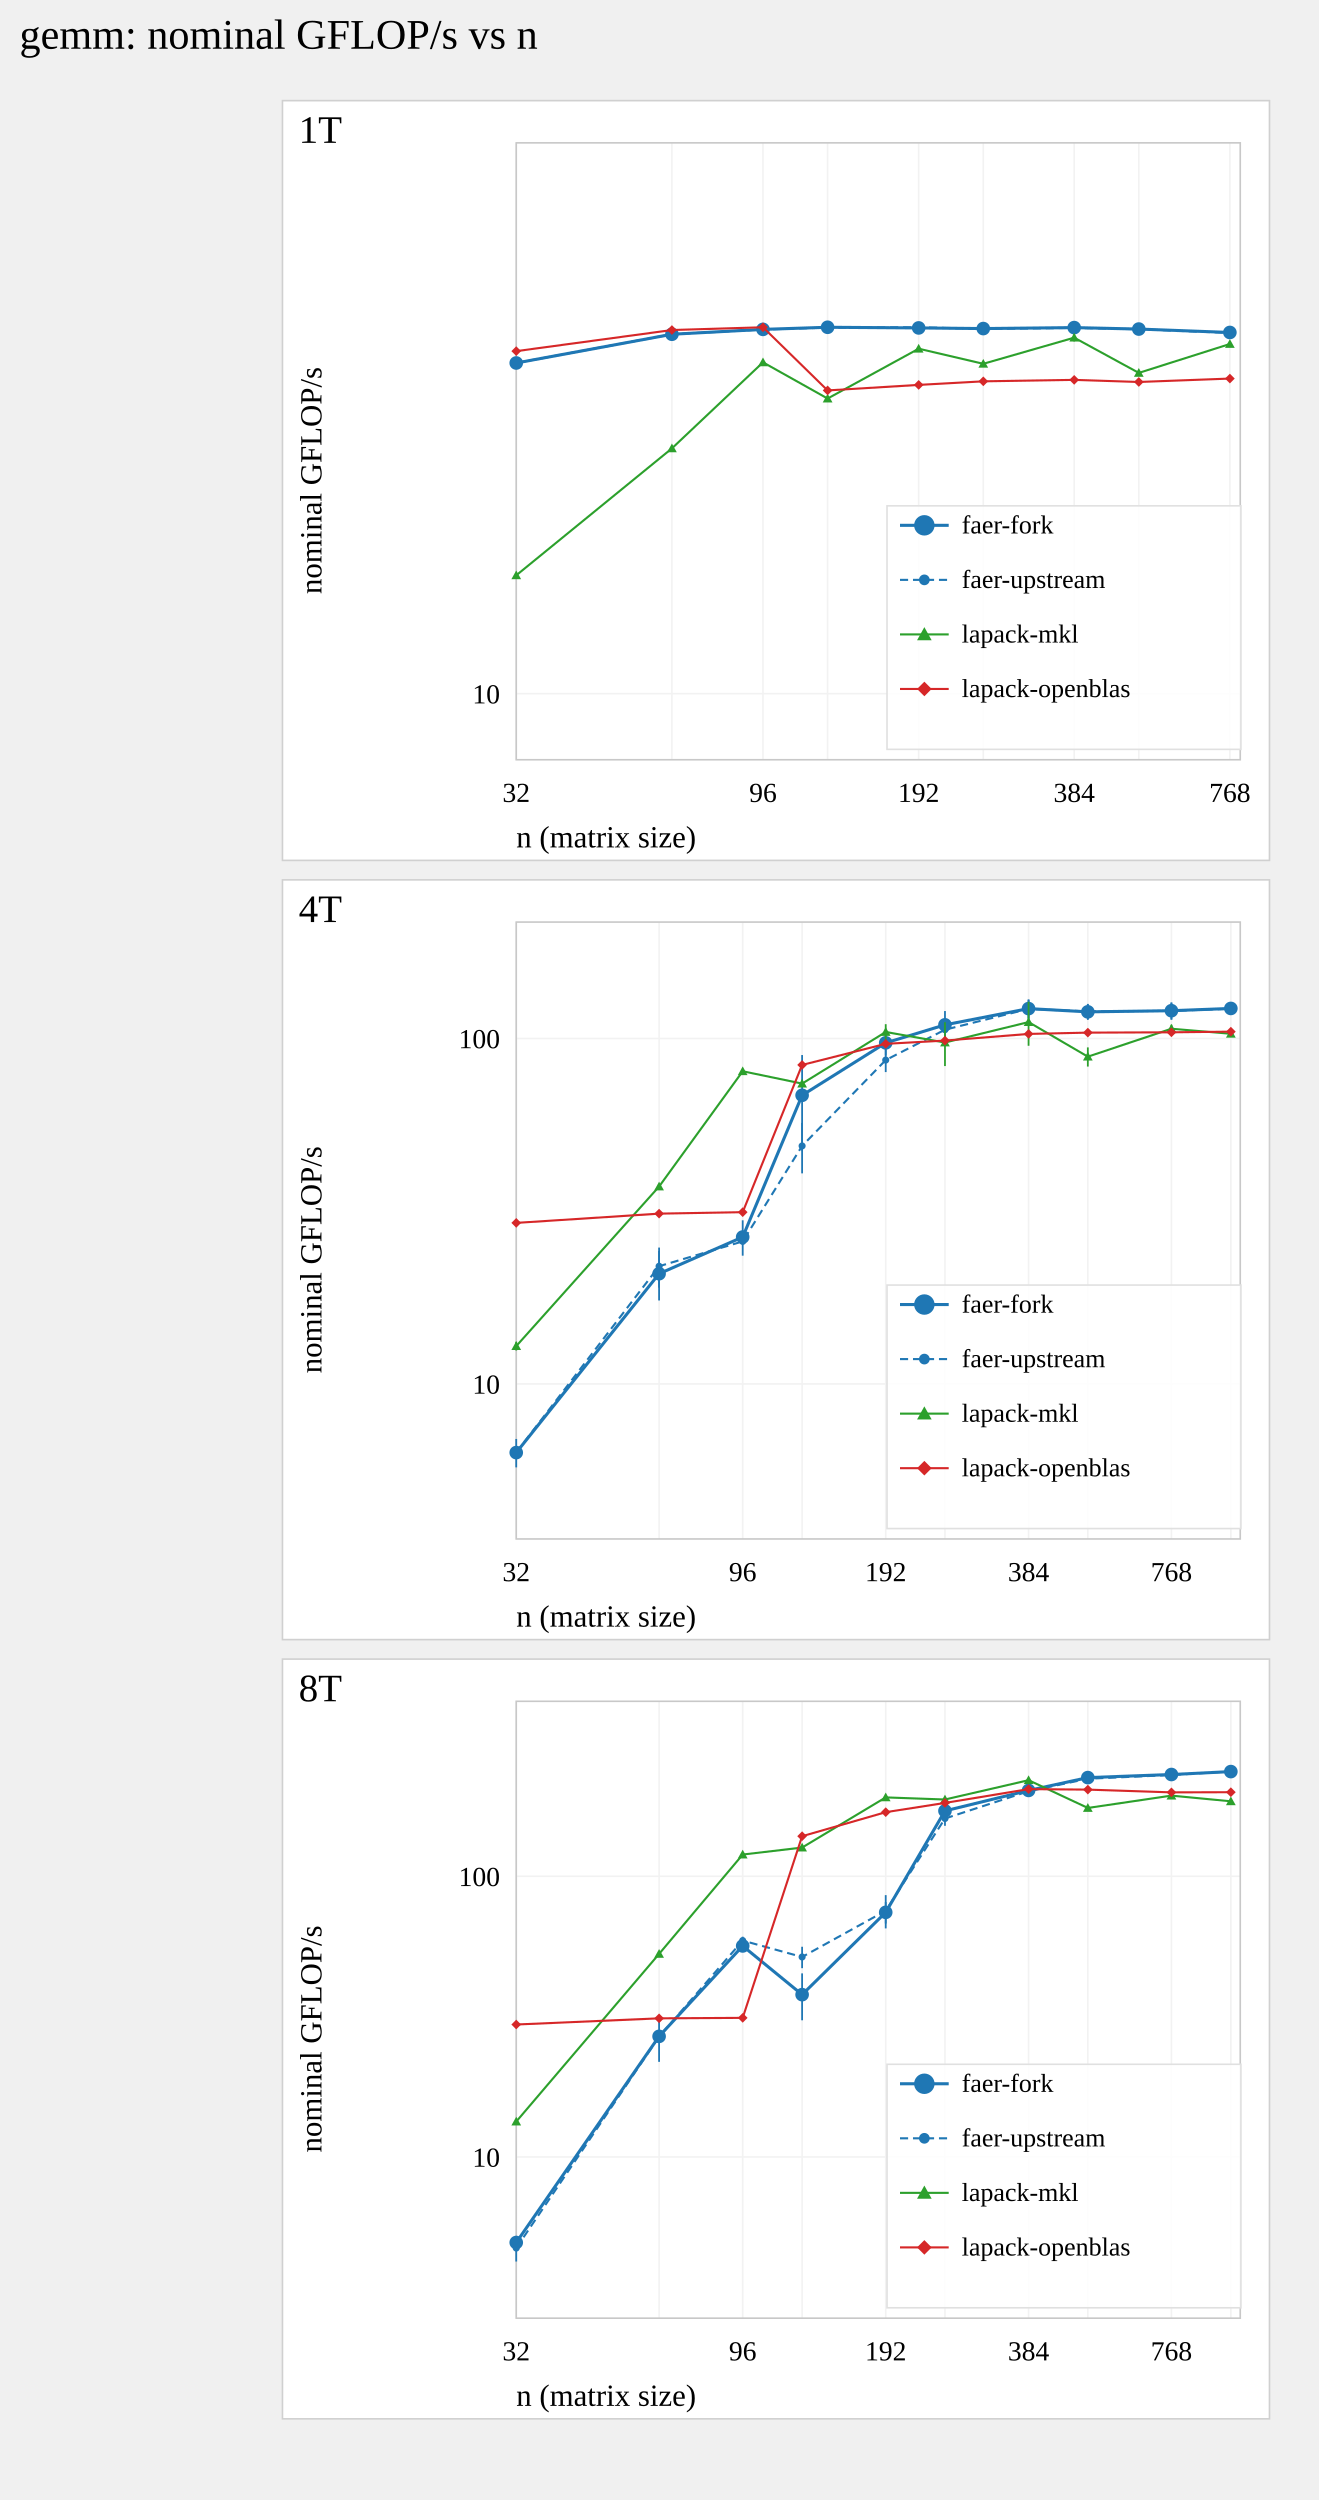
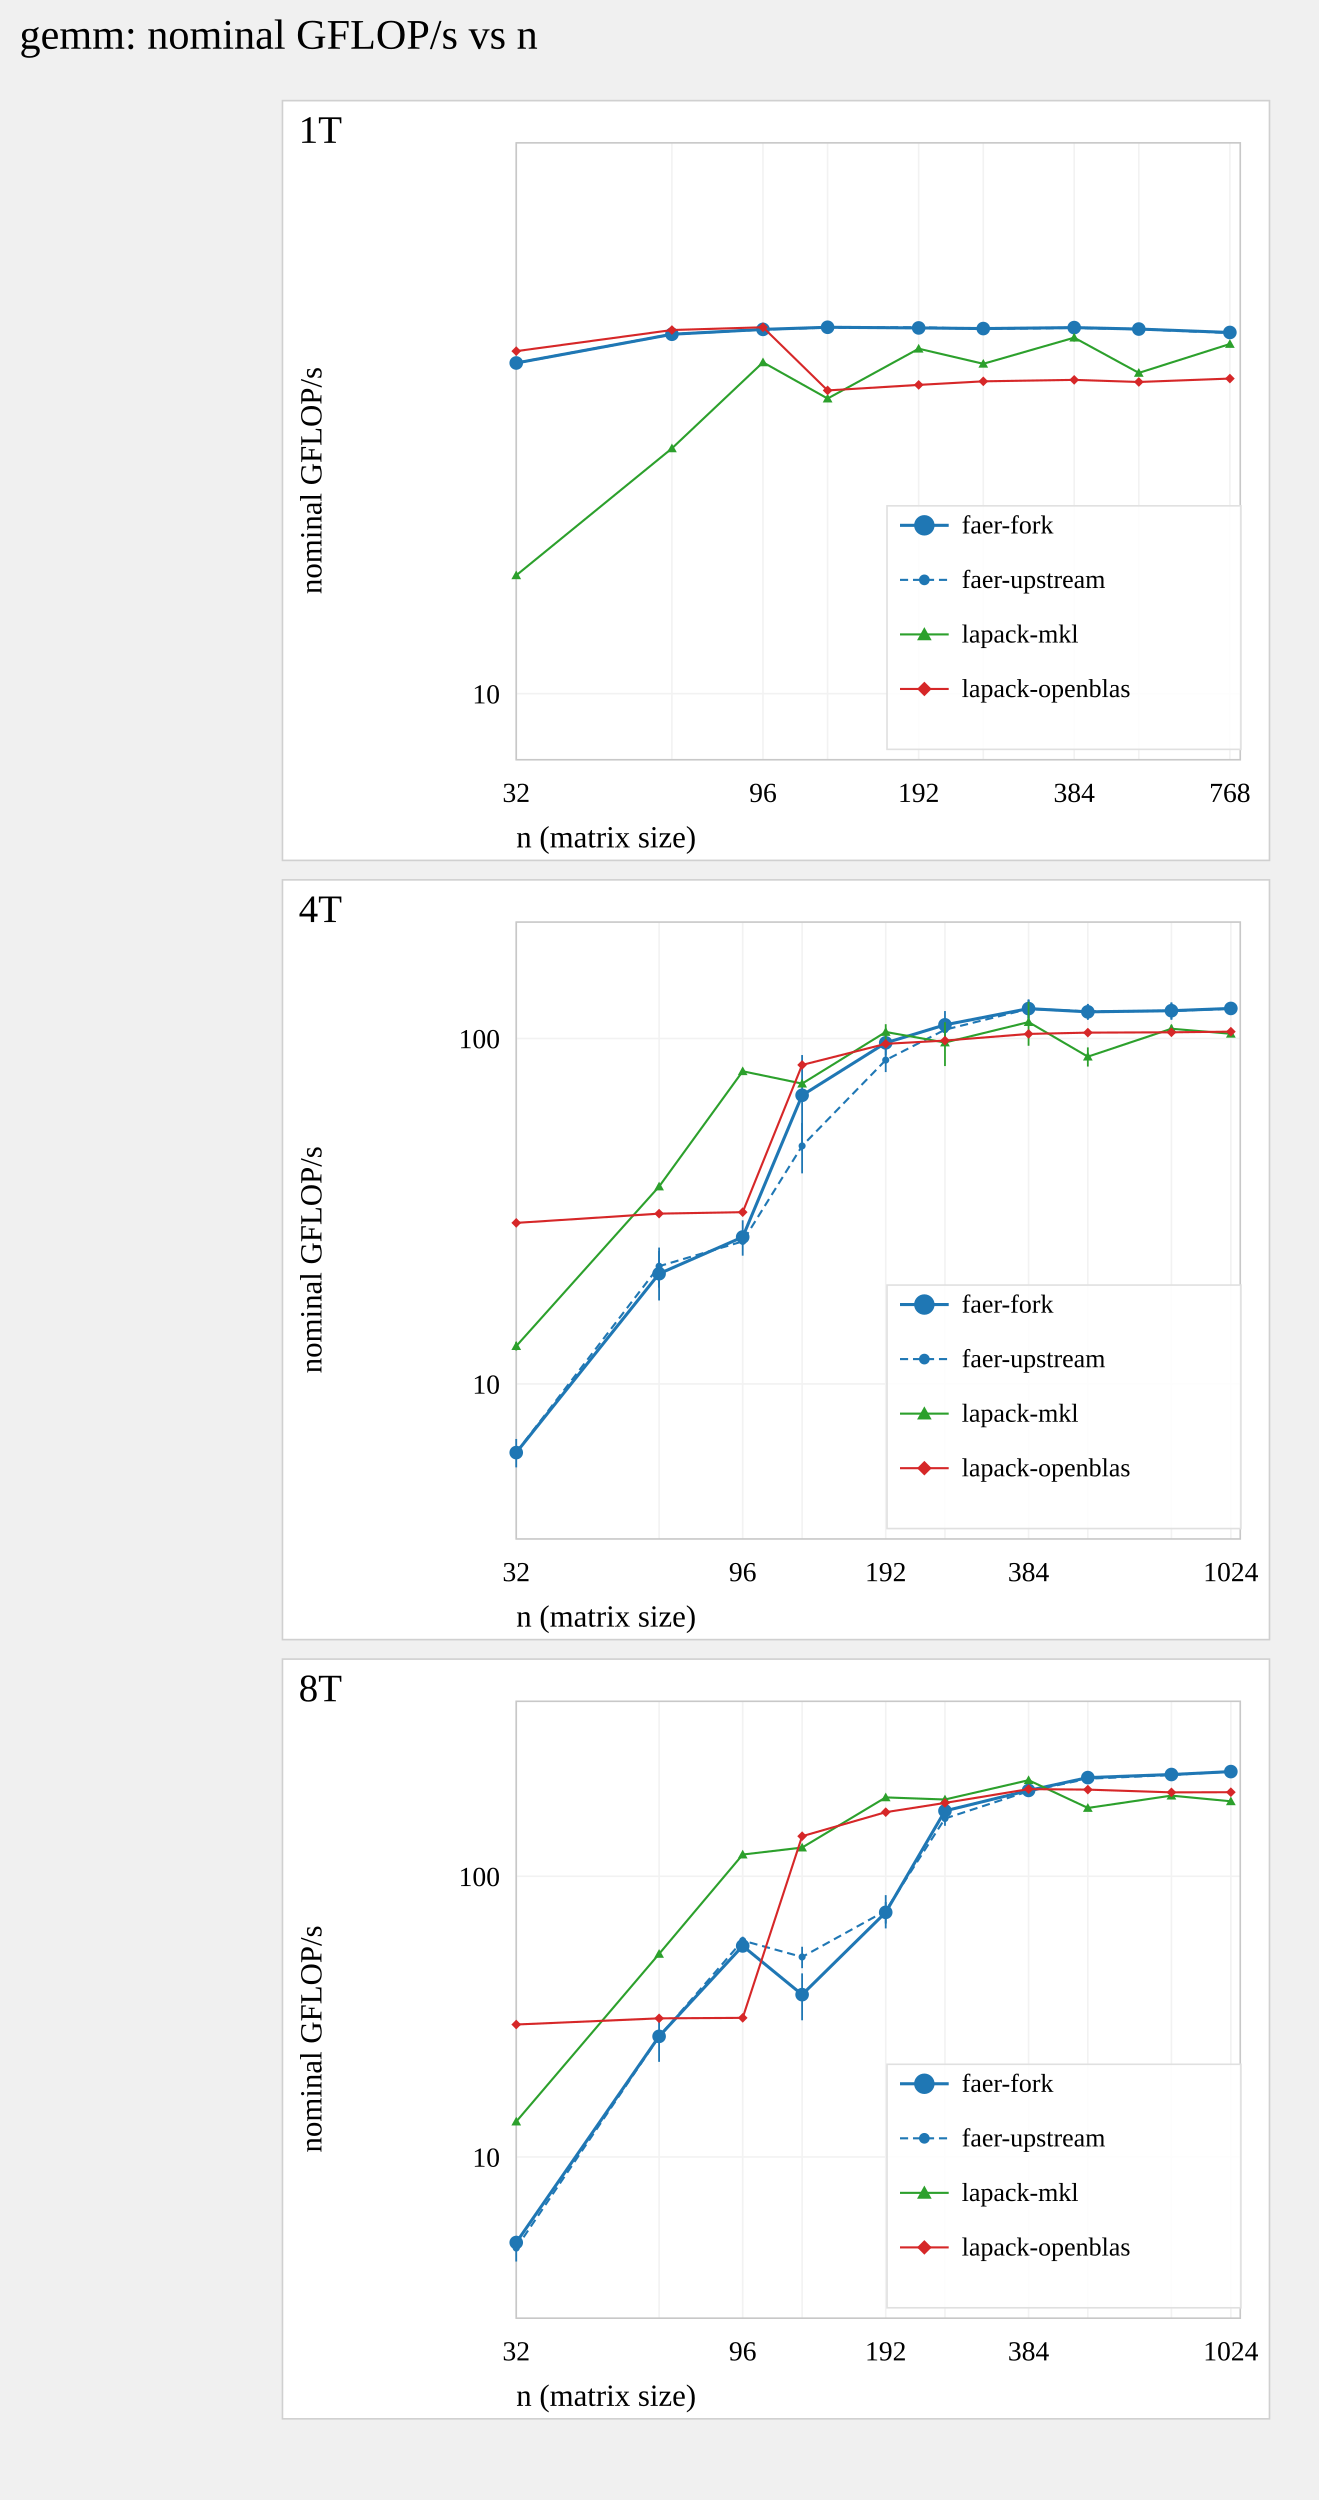
<svg xmlns="http://www.w3.org/2000/svg" width="812" height="1540" viewBox="0 0 812 1540">
  <text x="12.0" y="30.0" font-size="26" text-anchor="start">gemm: nominal GFLOP/s vs n</text>
  <g>
    <rect x="174" y="62" width="608" height="468" fill="#ffffff" stroke="#d0d0d0" />
    <text x="184.0" y="88.0" font-size="24" text-anchor="start">1T</text>
    <line x1="318.0" y1="88" x2="318.0" y2="468" stroke="#f2f2f2" />
    <text x="318.0" y="494.0" font-size="17" text-anchor="middle">32</text>
    <line x1="413.9" y1="88" x2="413.9" y2="468" stroke="#f2f2f2" />
    <line x1="470.0" y1="88" x2="470.0" y2="468" stroke="#f2f2f2" />
    <text x="470.0" y="494.0" font-size="17" text-anchor="middle">96</text>
    <line x1="509.8" y1="88" x2="509.8" y2="468" stroke="#f2f2f2" />
    <line x1="565.9" y1="88" x2="565.9" y2="468" stroke="#f2f2f2" />
    <text x="565.9" y="494.0" font-size="17" text-anchor="middle">192</text>
    <line x1="605.7" y1="88" x2="605.7" y2="468" stroke="#f2f2f2" />
    <line x1="661.7" y1="88" x2="661.7" y2="468" stroke="#f2f2f2" />
    <text x="661.7" y="494.0" font-size="17" text-anchor="middle">384</text>
    <line x1="701.5" y1="88" x2="701.5" y2="468" stroke="#f2f2f2" />
    <line x1="757.6" y1="88" x2="757.6" y2="468" stroke="#f2f2f2" />
    <text x="757.6" y="494.0" font-size="17" text-anchor="middle">768</text>
    <line x1="318" y1="427.3" x2="764" y2="427.3" stroke="#f2f2f2" />
    <text x="308.0" y="433.3" font-size="17" text-anchor="end">10</text>
    <rect x="318" y="88" width="446" height="380" fill="none" stroke="#c8c8c8" />
    <text x="318.0" y="522.0" font-size="19" text-anchor="start">n (matrix size)</text>
    <text x="198.0" y="296.0" font-size="19" text-anchor="middle" transform="rotate(-90 198.0 296.0)">nominal GFLOP/s</text>
    <polyline points="318.0,223.6 413.9,205.9 470.0,202.9 509.8,201.6 565.9,202.0 605.7,202.4 661.7,201.8 701.5,202.7 757.6,204.8" fill="none" stroke="#1f77b4" stroke-width="1.9" />
    <line x1="318.0" y1="224.6" x2="318.0" y2="222.7" stroke="#1f77b4" stroke-width="1.1" />
    <circle cx="318.0" cy="223.6" r="4.2" fill="#1f77b4" />
    <line x1="413.9" y1="206.6" x2="413.9" y2="205.1" stroke="#1f77b4" stroke-width="1.1" />
    <circle cx="413.9" cy="205.9" r="4.2" fill="#1f77b4" />
    <line x1="470.0" y1="203.1" x2="470.0" y2="202.7" stroke="#1f77b4" stroke-width="1.1" />
    <circle cx="470.0" cy="202.9" r="4.2" fill="#1f77b4" />
    <line x1="509.8" y1="202.0" x2="509.8" y2="201.2" stroke="#1f77b4" stroke-width="1.1" />
    <circle cx="509.8" cy="201.6" r="4.2" fill="#1f77b4" />
    <line x1="565.9" y1="202.5" x2="565.9" y2="201.4" stroke="#1f77b4" stroke-width="1.1" />
    <circle cx="565.9" cy="202.0" r="4.2" fill="#1f77b4" />
    <line x1="605.7" y1="202.9" x2="605.7" y2="201.9" stroke="#1f77b4" stroke-width="1.1" />
    <circle cx="605.7" cy="202.4" r="4.2" fill="#1f77b4" />
    <line x1="661.7" y1="202.4" x2="661.7" y2="201.2" stroke="#1f77b4" stroke-width="1.1" />
    <circle cx="661.7" cy="201.8" r="4.2" fill="#1f77b4" />
    <line x1="701.5" y1="203.4" x2="701.5" y2="202.0" stroke="#1f77b4" stroke-width="1.1" />
    <circle cx="701.5" cy="202.7" r="4.2" fill="#1f77b4" />
    <line x1="757.6" y1="205.0" x2="757.6" y2="204.6" stroke="#1f77b4" stroke-width="1.1" />
    <circle cx="757.6" cy="204.8" r="4.2" fill="#1f77b4" />
    <polyline points="318.0,223.6 413.9,205.9 470.0,203.0 509.8,201.8 565.9,201.6 605.7,202.6 661.7,202.0 701.5,202.8 757.6,205.1" fill="none" stroke="#1f77b4" stroke-width="1.3" stroke-dasharray="5 3" />
    <line x1="318.0" y1="224.2" x2="318.0" y2="223.1" stroke="#1f77b4" stroke-width="1.1" />
    <circle cx="318.0" cy="223.6" r="2.2" fill="#1f77b4" />
    <line x1="413.9" y1="206.5" x2="413.9" y2="205.2" stroke="#1f77b4" stroke-width="1.1" />
    <circle cx="413.9" cy="205.9" r="2.2" fill="#1f77b4" />
    <line x1="470.0" y1="203.1" x2="470.0" y2="202.9" stroke="#1f77b4" stroke-width="1.1" />
    <circle cx="470.0" cy="203.0" r="2.2" fill="#1f77b4" />
    <line x1="509.8" y1="202.0" x2="509.8" y2="201.7" stroke="#1f77b4" stroke-width="1.1" />
    <circle cx="509.8" cy="201.8" r="2.2" fill="#1f77b4" />
    <line x1="565.9" y1="202.4" x2="565.9" y2="200.8" stroke="#1f77b4" stroke-width="1.1" />
    <circle cx="565.9" cy="201.6" r="2.2" fill="#1f77b4" />
    <line x1="605.7" y1="203.3" x2="605.7" y2="202.0" stroke="#1f77b4" stroke-width="1.1" />
    <circle cx="605.7" cy="202.6" r="2.2" fill="#1f77b4" />
    <line x1="661.7" y1="202.3" x2="661.7" y2="201.6" stroke="#1f77b4" stroke-width="1.1" />
    <circle cx="661.7" cy="202.0" r="2.2" fill="#1f77b4" />
    <line x1="701.5" y1="203.2" x2="701.5" y2="202.4" stroke="#1f77b4" stroke-width="1.1" />
    <circle cx="701.5" cy="202.8" r="2.2" fill="#1f77b4" />
    <line x1="757.6" y1="205.4" x2="757.6" y2="204.8" stroke="#1f77b4" stroke-width="1.1" />
    <circle cx="757.6" cy="205.1" r="2.2" fill="#1f77b4" />
    <polyline points="318.0,354.4 413.9,276.2 470.0,223.2 509.8,245.5 565.9,214.8 605.7,224.1 661.7,208.0 701.5,229.7 757.6,211.9" fill="none" stroke="#2ca02c" stroke-width="1.3" />
    <line x1="318.0" y1="354.4" x2="318.0" y2="354.4" stroke="#2ca02c" stroke-width="1.1" />
    <polygon points="318.0,351.4 315.0,356.8 321.0,356.8" fill="#2ca02c" />
    <line x1="413.9" y1="276.8" x2="413.9" y2="275.5" stroke="#2ca02c" stroke-width="1.1" />
    <polygon points="413.9,273.2 410.9,278.6 416.9,278.6" fill="#2ca02c" />
    <line x1="470.0" y1="224.0" x2="470.0" y2="222.5" stroke="#2ca02c" stroke-width="1.1" />
    <polygon points="470.0,220.2 467.0,225.6 473.0,225.6" fill="#2ca02c" />
    <line x1="509.8" y1="246.3" x2="509.8" y2="244.7" stroke="#2ca02c" stroke-width="1.1" />
    <polygon points="509.8,242.5 506.8,247.9 512.8,247.9" fill="#2ca02c" />
    <line x1="565.9" y1="215.5" x2="565.9" y2="214.0" stroke="#2ca02c" stroke-width="1.1" />
    <polygon points="565.9,211.8 562.9,217.2 568.9,217.2" fill="#2ca02c" />
    <line x1="605.7" y1="224.7" x2="605.7" y2="223.5" stroke="#2ca02c" stroke-width="1.1" />
    <polygon points="605.7,221.1 602.7,226.5 608.7,226.5" fill="#2ca02c" />
    <line x1="661.7" y1="210.3" x2="661.7" y2="205.7" stroke="#2ca02c" stroke-width="1.1" />
    <polygon points="661.7,205.0 658.7,210.4 664.7,210.4" fill="#2ca02c" />
    <line x1="701.5" y1="230.1" x2="701.5" y2="229.3" stroke="#2ca02c" stroke-width="1.1" />
    <polygon points="701.5,226.7 698.5,232.1 704.5,232.1" fill="#2ca02c" />
    <line x1="757.6" y1="213.1" x2="757.6" y2="210.7" stroke="#2ca02c" stroke-width="1.1" />
    <polygon points="757.6,208.9 754.6,214.3 760.6,214.3" fill="#2ca02c" />
    <polyline points="318.0,216.3 413.9,203.3 470.0,201.6 509.8,240.5 565.9,237.1 605.7,234.9 661.7,234.0 701.5,235.3 757.6,233.2" fill="none" stroke="#d62728" stroke-width="1.3" />
    <line x1="318.0" y1="216.9" x2="318.0" y2="215.7" stroke="#d62728" stroke-width="1.1" />
    <polygon points="318.0,213.3 315.0,216.3 318.0,219.3 321.0,216.3" fill="#d62728" />
    <line x1="413.9" y1="203.6" x2="413.9" y2="203.0" stroke="#d62728" stroke-width="1.1" />
    <polygon points="413.9,200.3 410.9,203.3 413.9,206.3 416.9,203.3" fill="#d62728" />
    <line x1="470.0" y1="201.7" x2="470.0" y2="201.5" stroke="#d62728" stroke-width="1.1" />
    <polygon points="470.0,198.6 467.0,201.6 470.0,204.6 473.0,201.6" fill="#d62728" />
    <line x1="509.8" y1="240.8" x2="509.8" y2="240.2" stroke="#d62728" stroke-width="1.1" />
    <polygon points="509.8,237.5 506.8,240.5 509.8,243.5 512.8,240.5" fill="#d62728" />
    <line x1="565.9" y1="237.8" x2="565.9" y2="236.3" stroke="#d62728" stroke-width="1.1" />
    <polygon points="565.9,234.1 562.9,237.1 565.9,240.1 568.9,237.1" fill="#d62728" />
    <line x1="605.7" y1="235.7" x2="605.7" y2="234.1" stroke="#d62728" stroke-width="1.1" />
    <polygon points="605.7,231.9 602.7,234.9 605.7,237.9 608.7,234.9" fill="#d62728" />
    <line x1="661.7" y1="234.0" x2="661.7" y2="234.0" stroke="#d62728" stroke-width="1.1" />
    <polygon points="661.7,231.0 658.7,234.0 661.7,237.0 664.7,234.0" fill="#d62728" />
    <line x1="701.5" y1="237.4" x2="701.5" y2="233.2" stroke="#d62728" stroke-width="1.1" />
    <polygon points="701.5,232.3 698.5,235.3 701.5,238.3 704.5,235.3" fill="#d62728" />
    <line x1="757.6" y1="233.6" x2="757.6" y2="232.9" stroke="#d62728" stroke-width="1.1" />
    <polygon points="757.6,230.2 754.6,233.2 757.6,236.2 760.6,233.2" fill="#d62728" />
    <rect x="546.4" y="311.6" width="218" height="150" fill="#ffffff" fill-opacity="0.86" stroke="#e0e0e0" />
    <line x1="554.4" y1="323.6" x2="584.4" y2="323.6" stroke="#1f77b4" stroke-width="1.9" />
    <circle cx="569.4" cy="323.6" r="6.3" fill="#1f77b4" />
    <text x="592.4" y="328.6" font-size="16" text-anchor="start">faer-fork</text>
    <line x1="554.4" y1="357.2" x2="584.4" y2="357.2" stroke="#1f77b4" stroke-width="1.3" stroke-dasharray="5 3" />
    <circle cx="569.4" cy="357.2" r="3.3" fill="#1f77b4" />
    <text x="592.4" y="362.2" font-size="16" text-anchor="start">faer-upstream</text>
    <line x1="554.4" y1="390.8" x2="584.4" y2="390.8" stroke="#2ca02c" stroke-width="1.3" />
    <polygon points="569.4,386.3 564.9,394.4 573.9,394.4" fill="#2ca02c" />
    <text x="592.4" y="395.8" font-size="16" text-anchor="start">lapack-mkl</text>
    <line x1="554.4" y1="424.4" x2="584.4" y2="424.4" stroke="#d62728" stroke-width="1.3" />
    <polygon points="569.4,419.9 564.9,424.4 569.4,428.9 573.9,424.4" fill="#d62728" />
    <text x="592.4" y="429.4" font-size="16" text-anchor="start">lapack-openblas</text>
  </g>
  <g>
    <rect x="174" y="542" width="608" height="468" fill="#ffffff" stroke="#d0d0d0" />
    <text x="184.0" y="568.0" font-size="24" text-anchor="start">4T</text>
    <line x1="318.0" y1="568" x2="318.0" y2="948" stroke="#f2f2f2" />
    <text x="318.0" y="974.0" font-size="17" text-anchor="middle">32</text>
    <line x1="406.0" y1="568" x2="406.0" y2="948" stroke="#f2f2f2" />
    <line x1="457.5" y1="568" x2="457.5" y2="948" stroke="#f2f2f2" />
    <text x="457.5" y="974.0" font-size="17" text-anchor="middle">96</text>
    <line x1="494.1" y1="568" x2="494.1" y2="948" stroke="#f2f2f2" />
    <line x1="545.6" y1="568" x2="545.6" y2="948" stroke="#f2f2f2" />
    <text x="545.6" y="974.0" font-size="17" text-anchor="middle">192</text>
    <line x1="582.1" y1="568" x2="582.1" y2="948" stroke="#f2f2f2" />
    <line x1="633.6" y1="568" x2="633.6" y2="948" stroke="#f2f2f2" />
    <text x="633.6" y="974.0" font-size="17" text-anchor="middle">384</text>
    <line x1="670.1" y1="568" x2="670.1" y2="948" stroke="#f2f2f2" />
    <line x1="721.6" y1="568" x2="721.6" y2="948" stroke="#f2f2f2" />
-     <text x="721.6" y="974.0" font-size="17" text-anchor="middle">768</text>
    <line x1="758.2" y1="568" x2="758.2" y2="948" stroke="#f2f2f2" />
+     <text x="758.2" y="974.0" font-size="17" text-anchor="middle">1024</text>
    <line x1="318" y1="852.5" x2="764" y2="852.5" stroke="#f2f2f2" />
    <text x="308.0" y="858.5" font-size="17" text-anchor="end">10</text>
    <line x1="318" y1="639.7" x2="764" y2="639.7" stroke="#f2f2f2" />
    <text x="308.0" y="645.7" font-size="17" text-anchor="end">100</text>
    <rect x="318" y="568" width="446" height="380" fill="none" stroke="#c8c8c8" />
    <text x="318.0" y="1002.0" font-size="19" text-anchor="start">n (matrix size)</text>
    <text x="198.0" y="776.0" font-size="19" text-anchor="middle" transform="rotate(-90 198.0 776.0)">nominal GFLOP/s</text>
    <polyline points="318.0,894.8 406.0,784.6 457.5,762.0 494.1,674.7 545.6,642.4 582.1,631.3 633.6,621.3 670.1,623.3 721.6,622.6 758.2,621.2" fill="none" stroke="#1f77b4" stroke-width="1.9" />
    <line x1="318.0" y1="897.0" x2="318.0" y2="892.7" stroke="#1f77b4" stroke-width="1.1" />
    <circle cx="318.0" cy="894.8" r="4.2" fill="#1f77b4" />
    <line x1="406.0" y1="801.1" x2="406.0" y2="770.6" stroke="#1f77b4" stroke-width="1.1" />
    <circle cx="406.0" cy="784.6" r="4.2" fill="#1f77b4" />
    <line x1="457.5" y1="773.5" x2="457.5" y2="751.7" stroke="#1f77b4" stroke-width="1.1" />
    <circle cx="457.5" cy="762.0" r="4.2" fill="#1f77b4" />
    <line x1="494.1" y1="708.8" x2="494.1" y2="649.9" stroke="#1f77b4" stroke-width="1.1" />
    <circle cx="494.1" cy="674.7" r="4.2" fill="#1f77b4" />
    <line x1="545.6" y1="650.2" x2="545.6" y2="635.2" stroke="#1f77b4" stroke-width="1.1" />
    <circle cx="545.6" cy="642.4" r="4.2" fill="#1f77b4" />
    <line x1="582.1" y1="640.7" x2="582.1" y2="622.8" stroke="#1f77b4" stroke-width="1.1" />
    <circle cx="582.1" cy="631.3" r="4.2" fill="#1f77b4" />
    <line x1="633.6" y1="627.2" x2="633.6" y2="615.8" stroke="#1f77b4" stroke-width="1.1" />
    <circle cx="633.6" cy="621.3" r="4.2" fill="#1f77b4" />
    <line x1="670.1" y1="628.2" x2="670.1" y2="618.6" stroke="#1f77b4" stroke-width="1.1" />
    <circle cx="670.1" cy="623.3" r="4.2" fill="#1f77b4" />
    <line x1="721.6" y1="628.1" x2="721.6" y2="617.5" stroke="#1f77b4" stroke-width="1.1" />
    <circle cx="721.6" cy="622.6" r="4.2" fill="#1f77b4" />
    <line x1="758.2" y1="621.4" x2="758.2" y2="621.0" stroke="#1f77b4" stroke-width="1.1" />
    <circle cx="758.2" cy="621.2" r="4.2" fill="#1f77b4" />
    <polyline points="318.0,894.7 406.0,780.0 457.5,764.7 494.1,705.9 545.6,653.0 582.1,634.3 633.6,621.5 670.1,623.0 721.6,622.7 758.2,621.4" fill="none" stroke="#1f77b4" stroke-width="1.3" stroke-dasharray="5 3" />
    <line x1="318.0" y1="903.9" x2="318.0" y2="886.4" stroke="#1f77b4" stroke-width="1.1" />
    <circle cx="318.0" cy="894.7" r="2.2" fill="#1f77b4" />
    <line x1="406.0" y1="793.2" x2="406.0" y2="768.5" stroke="#1f77b4" stroke-width="1.1" />
    <circle cx="406.0" cy="780.0" r="2.2" fill="#1f77b4" />
    <line x1="457.5" y1="766.2" x2="457.5" y2="763.2" stroke="#1f77b4" stroke-width="1.1" />
    <circle cx="457.5" cy="764.7" r="2.2" fill="#1f77b4" />
    <line x1="494.1" y1="722.8" x2="494.1" y2="691.7" stroke="#1f77b4" stroke-width="1.1" />
    <circle cx="494.1" cy="705.9" r="2.2" fill="#1f77b4" />
    <line x1="545.6" y1="660.4" x2="545.6" y2="646.2" stroke="#1f77b4" stroke-width="1.1" />
    <circle cx="545.6" cy="653.0" r="2.2" fill="#1f77b4" />
    <line x1="582.1" y1="641.7" x2="582.1" y2="627.5" stroke="#1f77b4" stroke-width="1.1" />
    <circle cx="582.1" cy="634.3" r="2.2" fill="#1f77b4" />
    <line x1="633.6" y1="627.7" x2="633.6" y2="615.7" stroke="#1f77b4" stroke-width="1.1" />
    <circle cx="633.6" cy="621.5" r="2.2" fill="#1f77b4" />
    <line x1="670.1" y1="627.9" x2="670.1" y2="618.4" stroke="#1f77b4" stroke-width="1.1" />
    <circle cx="670.1" cy="623.0" r="2.2" fill="#1f77b4" />
    <line x1="721.6" y1="628.0" x2="721.6" y2="617.7" stroke="#1f77b4" stroke-width="1.1" />
    <circle cx="721.6" cy="622.7" r="2.2" fill="#1f77b4" />
    <line x1="758.2" y1="621.6" x2="758.2" y2="621.2" stroke="#1f77b4" stroke-width="1.1" />
    <circle cx="758.2" cy="621.4" r="2.2" fill="#1f77b4" />
    <polyline points="318.0,829.2 406.0,730.9 457.5,659.9 494.1,667.5 545.6,635.7 582.1,642.2 633.6,629.6 670.1,650.9 721.6,633.7 758.2,636.8" fill="none" stroke="#2ca02c" stroke-width="1.3" />
    <line x1="318.0" y1="831.9" x2="318.0" y2="826.5" stroke="#2ca02c" stroke-width="1.1" />
    <polygon points="318.0,826.2 315.0,831.6 321.0,831.6" fill="#2ca02c" />
    <line x1="406.0" y1="731.3" x2="406.0" y2="730.4" stroke="#2ca02c" stroke-width="1.1" />
    <polygon points="406.0,727.9 403.0,733.3 409.0,733.3" fill="#2ca02c" />
    <line x1="457.5" y1="661.4" x2="457.5" y2="658.4" stroke="#2ca02c" stroke-width="1.1" />
    <polygon points="457.5,656.9 454.5,662.3 460.5,662.3" fill="#2ca02c" />
    <line x1="494.1" y1="668.3" x2="494.1" y2="666.7" stroke="#2ca02c" stroke-width="1.1" />
    <polygon points="494.1,664.5 491.1,669.9 497.1,669.9" fill="#2ca02c" />
    <line x1="545.6" y1="640.8" x2="545.6" y2="630.9" stroke="#2ca02c" stroke-width="1.1" />
    <polygon points="545.6,632.7 542.6,638.1 548.6,638.1" fill="#2ca02c" />
    <line x1="582.1" y1="656.7" x2="582.1" y2="629.7" stroke="#2ca02c" stroke-width="1.1" />
    <polygon points="582.1,639.2 579.1,644.6 585.1,644.6" fill="#2ca02c" />
    <line x1="633.6" y1="644.2" x2="633.6" y2="617.1" stroke="#2ca02c" stroke-width="1.1" />
    <polygon points="633.6,626.6 630.6,632.0 636.6,632.0" fill="#2ca02c" />
    <line x1="670.1" y1="657.0" x2="670.1" y2="645.2" stroke="#2ca02c" stroke-width="1.1" />
    <polygon points="670.1,647.9 667.1,653.3 673.1,653.3" fill="#2ca02c" />
    <line x1="721.6" y1="636.2" x2="721.6" y2="631.2" stroke="#2ca02c" stroke-width="1.1" />
    <polygon points="721.6,630.7 718.6,636.1 724.6,636.1" fill="#2ca02c" />
    <line x1="758.2" y1="637.1" x2="758.2" y2="636.5" stroke="#2ca02c" stroke-width="1.1" />
    <polygon points="758.2,633.8 755.2,639.2 761.2,639.2" fill="#2ca02c" />
    <polyline points="318.0,753.3 406.0,747.6 457.5,746.7 494.1,656.0 545.6,643.0 582.1,641.0 633.6,636.9 670.1,636.1 721.6,635.9 758.2,635.5" fill="none" stroke="#d62728" stroke-width="1.3" />
    <line x1="318.0" y1="753.6" x2="318.0" y2="753.0" stroke="#d62728" stroke-width="1.1" />
    <polygon points="318.0,750.3 315.0,753.3 318.0,756.3 321.0,753.3" fill="#d62728" />
    <line x1="406.0" y1="747.6" x2="406.0" y2="747.5" stroke="#d62728" stroke-width="1.1" />
    <polygon points="406.0,744.6 403.0,747.6 406.0,750.6 409.0,747.6" fill="#d62728" />
    <line x1="457.5" y1="746.7" x2="457.5" y2="746.6" stroke="#d62728" stroke-width="1.1" />
    <polygon points="457.5,743.7 454.5,746.7 457.5,749.7 460.5,746.7" fill="#d62728" />
    <line x1="494.1" y1="658.1" x2="494.1" y2="654.1" stroke="#d62728" stroke-width="1.1" />
    <polygon points="494.1,653.0 491.1,656.0 494.1,659.0 497.1,656.0" fill="#d62728" />
    <line x1="545.6" y1="644.5" x2="545.6" y2="641.6" stroke="#d62728" stroke-width="1.1" />
    <polygon points="545.6,640.0 542.6,643.0 545.6,646.0 548.6,643.0" fill="#d62728" />
    <line x1="582.1" y1="642.0" x2="582.1" y2="640.0" stroke="#d62728" stroke-width="1.1" />
    <polygon points="582.1,638.0 579.1,641.0 582.1,644.0 585.1,641.0" fill="#d62728" />
    <line x1="633.6" y1="637.5" x2="633.6" y2="636.3" stroke="#d62728" stroke-width="1.1" />
    <polygon points="633.6,633.9 630.6,636.9 633.6,639.9 636.6,636.9" fill="#d62728" />
    <line x1="670.1" y1="636.3" x2="670.1" y2="636.0" stroke="#d62728" stroke-width="1.1" />
    <polygon points="670.1,633.1 667.1,636.1 670.1,639.1 673.1,636.1" fill="#d62728" />
    <line x1="721.6" y1="636.0" x2="721.6" y2="635.9" stroke="#d62728" stroke-width="1.1" />
    <polygon points="721.6,632.9 718.6,635.9 721.6,638.9 724.6,635.9" fill="#d62728" />
    <line x1="758.2" y1="635.7" x2="758.2" y2="635.4" stroke="#d62728" stroke-width="1.1" />
    <polygon points="758.2,632.5 755.2,635.5 758.2,638.5 761.2,635.5" fill="#d62728" />
    <rect x="546.4" y="791.6" width="218" height="150" fill="#ffffff" fill-opacity="0.86" stroke="#e0e0e0" />
    <line x1="554.4" y1="803.6" x2="584.4" y2="803.6" stroke="#1f77b4" stroke-width="1.9" />
    <circle cx="569.4" cy="803.6" r="6.3" fill="#1f77b4" />
    <text x="592.4" y="808.6" font-size="16" text-anchor="start">faer-fork</text>
    <line x1="554.4" y1="837.2" x2="584.4" y2="837.2" stroke="#1f77b4" stroke-width="1.3" stroke-dasharray="5 3" />
    <circle cx="569.4" cy="837.2" r="3.3" fill="#1f77b4" />
    <text x="592.4" y="842.2" font-size="16" text-anchor="start">faer-upstream</text>
    <line x1="554.4" y1="870.8" x2="584.4" y2="870.8" stroke="#2ca02c" stroke-width="1.3" />
    <polygon points="569.4,866.3 564.9,874.4 573.9,874.4" fill="#2ca02c" />
    <text x="592.4" y="875.8" font-size="16" text-anchor="start">lapack-mkl</text>
    <line x1="554.4" y1="904.4" x2="584.4" y2="904.4" stroke="#d62728" stroke-width="1.3" />
    <polygon points="569.4,899.9 564.9,904.4 569.4,908.9 573.9,904.4" fill="#d62728" />
    <text x="592.4" y="909.4" font-size="16" text-anchor="start">lapack-openblas</text>
  </g>
  <g>
    <rect x="174" y="1022" width="608" height="468" fill="#ffffff" stroke="#d0d0d0" />
    <text x="184.0" y="1048.0" font-size="24" text-anchor="start">8T</text>
    <line x1="318.0" y1="1048" x2="318.0" y2="1428" stroke="#f2f2f2" />
    <text x="318.0" y="1454.0" font-size="17" text-anchor="middle">32</text>
    <line x1="406.0" y1="1048" x2="406.0" y2="1428" stroke="#f2f2f2" />
    <line x1="457.5" y1="1048" x2="457.5" y2="1428" stroke="#f2f2f2" />
    <text x="457.5" y="1454.0" font-size="17" text-anchor="middle">96</text>
    <line x1="494.1" y1="1048" x2="494.1" y2="1428" stroke="#f2f2f2" />
    <line x1="545.6" y1="1048" x2="545.6" y2="1428" stroke="#f2f2f2" />
    <text x="545.6" y="1454.0" font-size="17" text-anchor="middle">192</text>
    <line x1="582.1" y1="1048" x2="582.1" y2="1428" stroke="#f2f2f2" />
    <line x1="633.6" y1="1048" x2="633.6" y2="1428" stroke="#f2f2f2" />
    <text x="633.6" y="1454.0" font-size="17" text-anchor="middle">384</text>
    <line x1="670.1" y1="1048" x2="670.1" y2="1428" stroke="#f2f2f2" />
    <line x1="721.6" y1="1048" x2="721.6" y2="1428" stroke="#f2f2f2" />
-     <text x="721.6" y="1454.0" font-size="17" text-anchor="middle">768</text>
    <line x1="758.2" y1="1048" x2="758.2" y2="1428" stroke="#f2f2f2" />
+     <text x="758.2" y="1454.0" font-size="17" text-anchor="middle">1024</text>
    <line x1="318" y1="1328.7" x2="764" y2="1328.7" stroke="#f2f2f2" />
    <text x="308.0" y="1334.7" font-size="17" text-anchor="end">10</text>
    <line x1="318" y1="1155.8" x2="764" y2="1155.8" stroke="#f2f2f2" />
    <text x="308.0" y="1161.8" font-size="17" text-anchor="end">100</text>
    <rect x="318" y="1048" width="446" height="380" fill="none" stroke="#c8c8c8" />
    <text x="318.0" y="1482.0" font-size="19" text-anchor="start">n (matrix size)</text>
    <text x="198.0" y="1256.0" font-size="19" text-anchor="middle" transform="rotate(-90 198.0 1256.0)">nominal GFLOP/s</text>
    <polyline points="318.0,1381.4 406.0,1254.4 457.5,1198.7 494.1,1228.7 545.6,1178.0 582.1,1115.5 633.6,1102.9 670.1,1095.0 721.6,1093.1 758.2,1091.3" fill="none" stroke="#1f77b4" stroke-width="1.9" />
    <line x1="318.0" y1="1384.3" x2="318.0" y2="1378.7" stroke="#1f77b4" stroke-width="1.1" />
    <circle cx="318.0" cy="1381.4" r="4.2" fill="#1f77b4" />
    <line x1="406.0" y1="1256.6" x2="406.0" y2="1252.2" stroke="#1f77b4" stroke-width="1.1" />
    <circle cx="406.0" cy="1254.4" r="4.2" fill="#1f77b4" />
    <line x1="457.5" y1="1200.0" x2="457.5" y2="1197.4" stroke="#1f77b4" stroke-width="1.1" />
    <circle cx="457.5" cy="1198.7" r="4.2" fill="#1f77b4" />
    <line x1="494.1" y1="1244.5" x2="494.1" y2="1215.6" stroke="#1f77b4" stroke-width="1.1" />
    <circle cx="494.1" cy="1228.7" r="4.2" fill="#1f77b4" />
    <line x1="545.6" y1="1184.9" x2="545.6" y2="1171.7" stroke="#1f77b4" stroke-width="1.1" />
    <circle cx="545.6" cy="1178.0" r="4.2" fill="#1f77b4" />
    <line x1="582.1" y1="1121.1" x2="582.1" y2="1110.4" stroke="#1f77b4" stroke-width="1.1" />
    <circle cx="582.1" cy="1115.5" r="4.2" fill="#1f77b4" />
    <line x1="633.6" y1="1103.8" x2="633.6" y2="1102.1" stroke="#1f77b4" stroke-width="1.1" />
    <circle cx="633.6" cy="1102.9" r="4.2" fill="#1f77b4" />
    <line x1="670.1" y1="1095.7" x2="670.1" y2="1094.2" stroke="#1f77b4" stroke-width="1.1" />
    <circle cx="670.1" cy="1095.0" r="4.2" fill="#1f77b4" />
    <line x1="721.6" y1="1093.3" x2="721.6" y2="1092.9" stroke="#1f77b4" stroke-width="1.1" />
    <circle cx="721.6" cy="1093.1" r="4.2" fill="#1f77b4" />
    <line x1="758.2" y1="1091.5" x2="758.2" y2="1091.1" stroke="#1f77b4" stroke-width="1.1" />
    <circle cx="758.2" cy="1091.3" r="4.2" fill="#1f77b4" />
    <polyline points="318.0,1384.8 406.0,1254.6 457.5,1195.4 494.1,1205.5 545.6,1177.0 582.1,1120.2 633.6,1103.4 670.1,1095.7 721.6,1093.4 758.2,1091.2" fill="none" stroke="#1f77b4" stroke-width="1.3" stroke-dasharray="5 3" />
    <line x1="318.0" y1="1393.1" x2="318.0" y2="1377.3" stroke="#1f77b4" stroke-width="1.1" />
    <circle cx="318.0" cy="1384.8" r="2.2" fill="#1f77b4" />
    <line x1="406.0" y1="1270.1" x2="406.0" y2="1241.8" stroke="#1f77b4" stroke-width="1.1" />
    <circle cx="406.0" cy="1254.6" r="2.2" fill="#1f77b4" />
    <line x1="457.5" y1="1197.8" x2="457.5" y2="1193.0" stroke="#1f77b4" stroke-width="1.1" />
    <circle cx="457.5" cy="1195.4" r="2.2" fill="#1f77b4" />
    <line x1="494.1" y1="1212.4" x2="494.1" y2="1199.2" stroke="#1f77b4" stroke-width="1.1" />
    <circle cx="494.1" cy="1205.5" r="2.2" fill="#1f77b4" />
    <line x1="545.6" y1="1187.9" x2="545.6" y2="1167.4" stroke="#1f77b4" stroke-width="1.1" />
    <circle cx="545.6" cy="1177.0" r="2.2" fill="#1f77b4" />
    <line x1="582.1" y1="1124.7" x2="582.1" y2="1116.1" stroke="#1f77b4" stroke-width="1.1" />
    <circle cx="582.1" cy="1120.2" r="2.2" fill="#1f77b4" />
    <line x1="633.6" y1="1103.8" x2="633.6" y2="1102.9" stroke="#1f77b4" stroke-width="1.1" />
    <circle cx="633.6" cy="1103.4" r="2.2" fill="#1f77b4" />
    <line x1="670.1" y1="1095.9" x2="670.1" y2="1095.4" stroke="#1f77b4" stroke-width="1.1" />
    <circle cx="670.1" cy="1095.7" r="2.2" fill="#1f77b4" />
    <line x1="721.6" y1="1093.6" x2="721.6" y2="1093.1" stroke="#1f77b4" stroke-width="1.1" />
    <circle cx="721.6" cy="1093.4" r="2.2" fill="#1f77b4" />
    <line x1="758.2" y1="1091.4" x2="758.2" y2="1091.1" stroke="#1f77b4" stroke-width="1.1" />
    <circle cx="758.2" cy="1091.2" r="2.2" fill="#1f77b4" />
    <polyline points="318.0,1306.9 406.0,1203.6 457.5,1142.4 494.1,1138.1 545.6,1107.2 582.1,1108.5 633.6,1096.6 670.1,1113.7 721.6,1106.1 758.2,1109.6" fill="none" stroke="#2ca02c" stroke-width="1.3" />
    <line x1="318.0" y1="1307.9" x2="318.0" y2="1305.9" stroke="#2ca02c" stroke-width="1.1" />
    <polygon points="318.0,1303.9 315.0,1309.3 321.0,1309.3" fill="#2ca02c" />
    <line x1="406.0" y1="1204.2" x2="406.0" y2="1202.9" stroke="#2ca02c" stroke-width="1.1" />
    <polygon points="406.0,1200.6 403.0,1206.0 409.0,1206.0" fill="#2ca02c" />
    <line x1="457.5" y1="1142.8" x2="457.5" y2="1142.0" stroke="#2ca02c" stroke-width="1.1" />
    <polygon points="457.5,1139.4 454.5,1144.8 460.5,1144.8" fill="#2ca02c" />
    <line x1="494.1" y1="1139.8" x2="494.1" y2="1136.5" stroke="#2ca02c" stroke-width="1.1" />
    <polygon points="494.1,1135.1 491.1,1140.5 497.1,1140.5" fill="#2ca02c" />
    <line x1="545.6" y1="1107.6" x2="545.6" y2="1106.8" stroke="#2ca02c" stroke-width="1.1" />
    <polygon points="545.6,1104.2 542.6,1109.6 548.6,1109.6" fill="#2ca02c" />
    <line x1="582.1" y1="1108.7" x2="582.1" y2="1108.2" stroke="#2ca02c" stroke-width="1.1" />
    <polygon points="582.1,1105.5 579.1,1110.9 585.1,1110.9" fill="#2ca02c" />
    <line x1="633.6" y1="1096.7" x2="633.6" y2="1096.5" stroke="#2ca02c" stroke-width="1.1" />
    <polygon points="633.6,1093.6 630.6,1099.0 636.6,1099.0" fill="#2ca02c" />
    <line x1="670.1" y1="1114.5" x2="670.1" y2="1113.0" stroke="#2ca02c" stroke-width="1.1" />
    <polygon points="670.1,1110.7 667.1,1116.1 673.1,1116.1" fill="#2ca02c" />
    <line x1="721.6" y1="1106.3" x2="721.6" y2="1105.8" stroke="#2ca02c" stroke-width="1.1" />
    <polygon points="721.6,1103.1 718.6,1108.5 724.6,1108.5" fill="#2ca02c" />
    <line x1="758.2" y1="1109.9" x2="758.2" y2="1109.3" stroke="#2ca02c" stroke-width="1.1" />
    <polygon points="758.2,1106.6 755.2,1112.0 761.2,1112.0" fill="#2ca02c" />
    <polyline points="318.0,1247.1 406.0,1243.3 457.5,1243.0 494.1,1131.1 545.6,1116.3 582.1,1110.6 633.6,1102.1 670.1,1102.4 721.6,1104.1 758.2,1104.0" fill="none" stroke="#d62728" stroke-width="1.3" />
    <line x1="318.0" y1="1247.8" x2="318.0" y2="1246.4" stroke="#d62728" stroke-width="1.1" />
    <polygon points="318.0,1244.1 315.0,1247.1 318.0,1250.1 321.0,1247.1" fill="#d62728" />
    <line x1="406.0" y1="1243.4" x2="406.0" y2="1243.3" stroke="#d62728" stroke-width="1.1" />
    <polygon points="406.0,1240.3 403.0,1243.3 406.0,1246.3 409.0,1243.3" fill="#d62728" />
    <line x1="457.5" y1="1243.2" x2="457.5" y2="1242.9" stroke="#d62728" stroke-width="1.1" />
    <polygon points="457.5,1240.0 454.5,1243.0 457.5,1246.0 460.5,1243.0" fill="#d62728" />
    <line x1="494.1" y1="1133.0" x2="494.1" y2="1129.3" stroke="#d62728" stroke-width="1.1" />
    <polygon points="494.1,1128.1 491.1,1131.1 494.1,1134.1 497.1,1131.1" fill="#d62728" />
    <line x1="545.6" y1="1116.5" x2="545.6" y2="1116.2" stroke="#d62728" stroke-width="1.1" />
    <polygon points="545.6,1113.3 542.6,1116.3 545.6,1119.3 548.6,1116.3" fill="#d62728" />
    <line x1="582.1" y1="1111.1" x2="582.1" y2="1110.2" stroke="#d62728" stroke-width="1.1" />
    <polygon points="582.1,1107.6 579.1,1110.6 582.1,1113.6 585.1,1110.6" fill="#d62728" />
    <line x1="633.6" y1="1102.3" x2="633.6" y2="1101.9" stroke="#d62728" stroke-width="1.1" />
    <polygon points="633.6,1099.1 630.6,1102.1 633.6,1105.1 636.6,1102.1" fill="#d62728" />
    <line x1="670.1" y1="1102.7" x2="670.1" y2="1102.1" stroke="#d62728" stroke-width="1.1" />
    <polygon points="670.1,1099.4 667.1,1102.4 670.1,1105.4 673.1,1102.4" fill="#d62728" />
    <line x1="721.6" y1="1104.4" x2="721.6" y2="1103.9" stroke="#d62728" stroke-width="1.1" />
    <polygon points="721.6,1101.1 718.6,1104.1 721.6,1107.1 724.6,1104.1" fill="#d62728" />
    <line x1="758.2" y1="1105.1" x2="758.2" y2="1102.9" stroke="#d62728" stroke-width="1.1" />
    <polygon points="758.2,1101.0 755.2,1104.0 758.2,1107.0 761.2,1104.0" fill="#d62728" />
    <rect x="546.4" y="1271.6" width="218" height="150" fill="#ffffff" fill-opacity="0.86" stroke="#e0e0e0" />
    <line x1="554.4" y1="1283.6" x2="584.4" y2="1283.6" stroke="#1f77b4" stroke-width="1.9" />
    <circle cx="569.4" cy="1283.6" r="6.3" fill="#1f77b4" />
    <text x="592.4" y="1288.6" font-size="16" text-anchor="start">faer-fork</text>
    <line x1="554.4" y1="1317.2" x2="584.4" y2="1317.2" stroke="#1f77b4" stroke-width="1.3" stroke-dasharray="5 3" />
    <circle cx="569.4" cy="1317.2" r="3.3" fill="#1f77b4" />
    <text x="592.4" y="1322.2" font-size="16" text-anchor="start">faer-upstream</text>
    <line x1="554.4" y1="1350.8" x2="584.4" y2="1350.8" stroke="#2ca02c" stroke-width="1.3" />
    <polygon points="569.4,1346.3 564.9,1354.4 573.9,1354.4" fill="#2ca02c" />
    <text x="592.4" y="1355.8" font-size="16" text-anchor="start">lapack-mkl</text>
    <line x1="554.4" y1="1384.4" x2="584.4" y2="1384.4" stroke="#d62728" stroke-width="1.3" />
    <polygon points="569.4,1379.9 564.9,1384.4 569.4,1388.9 573.9,1384.4" fill="#d62728" />
    <text x="592.4" y="1389.4" font-size="16" text-anchor="start">lapack-openblas</text>
  </g>
</svg>
